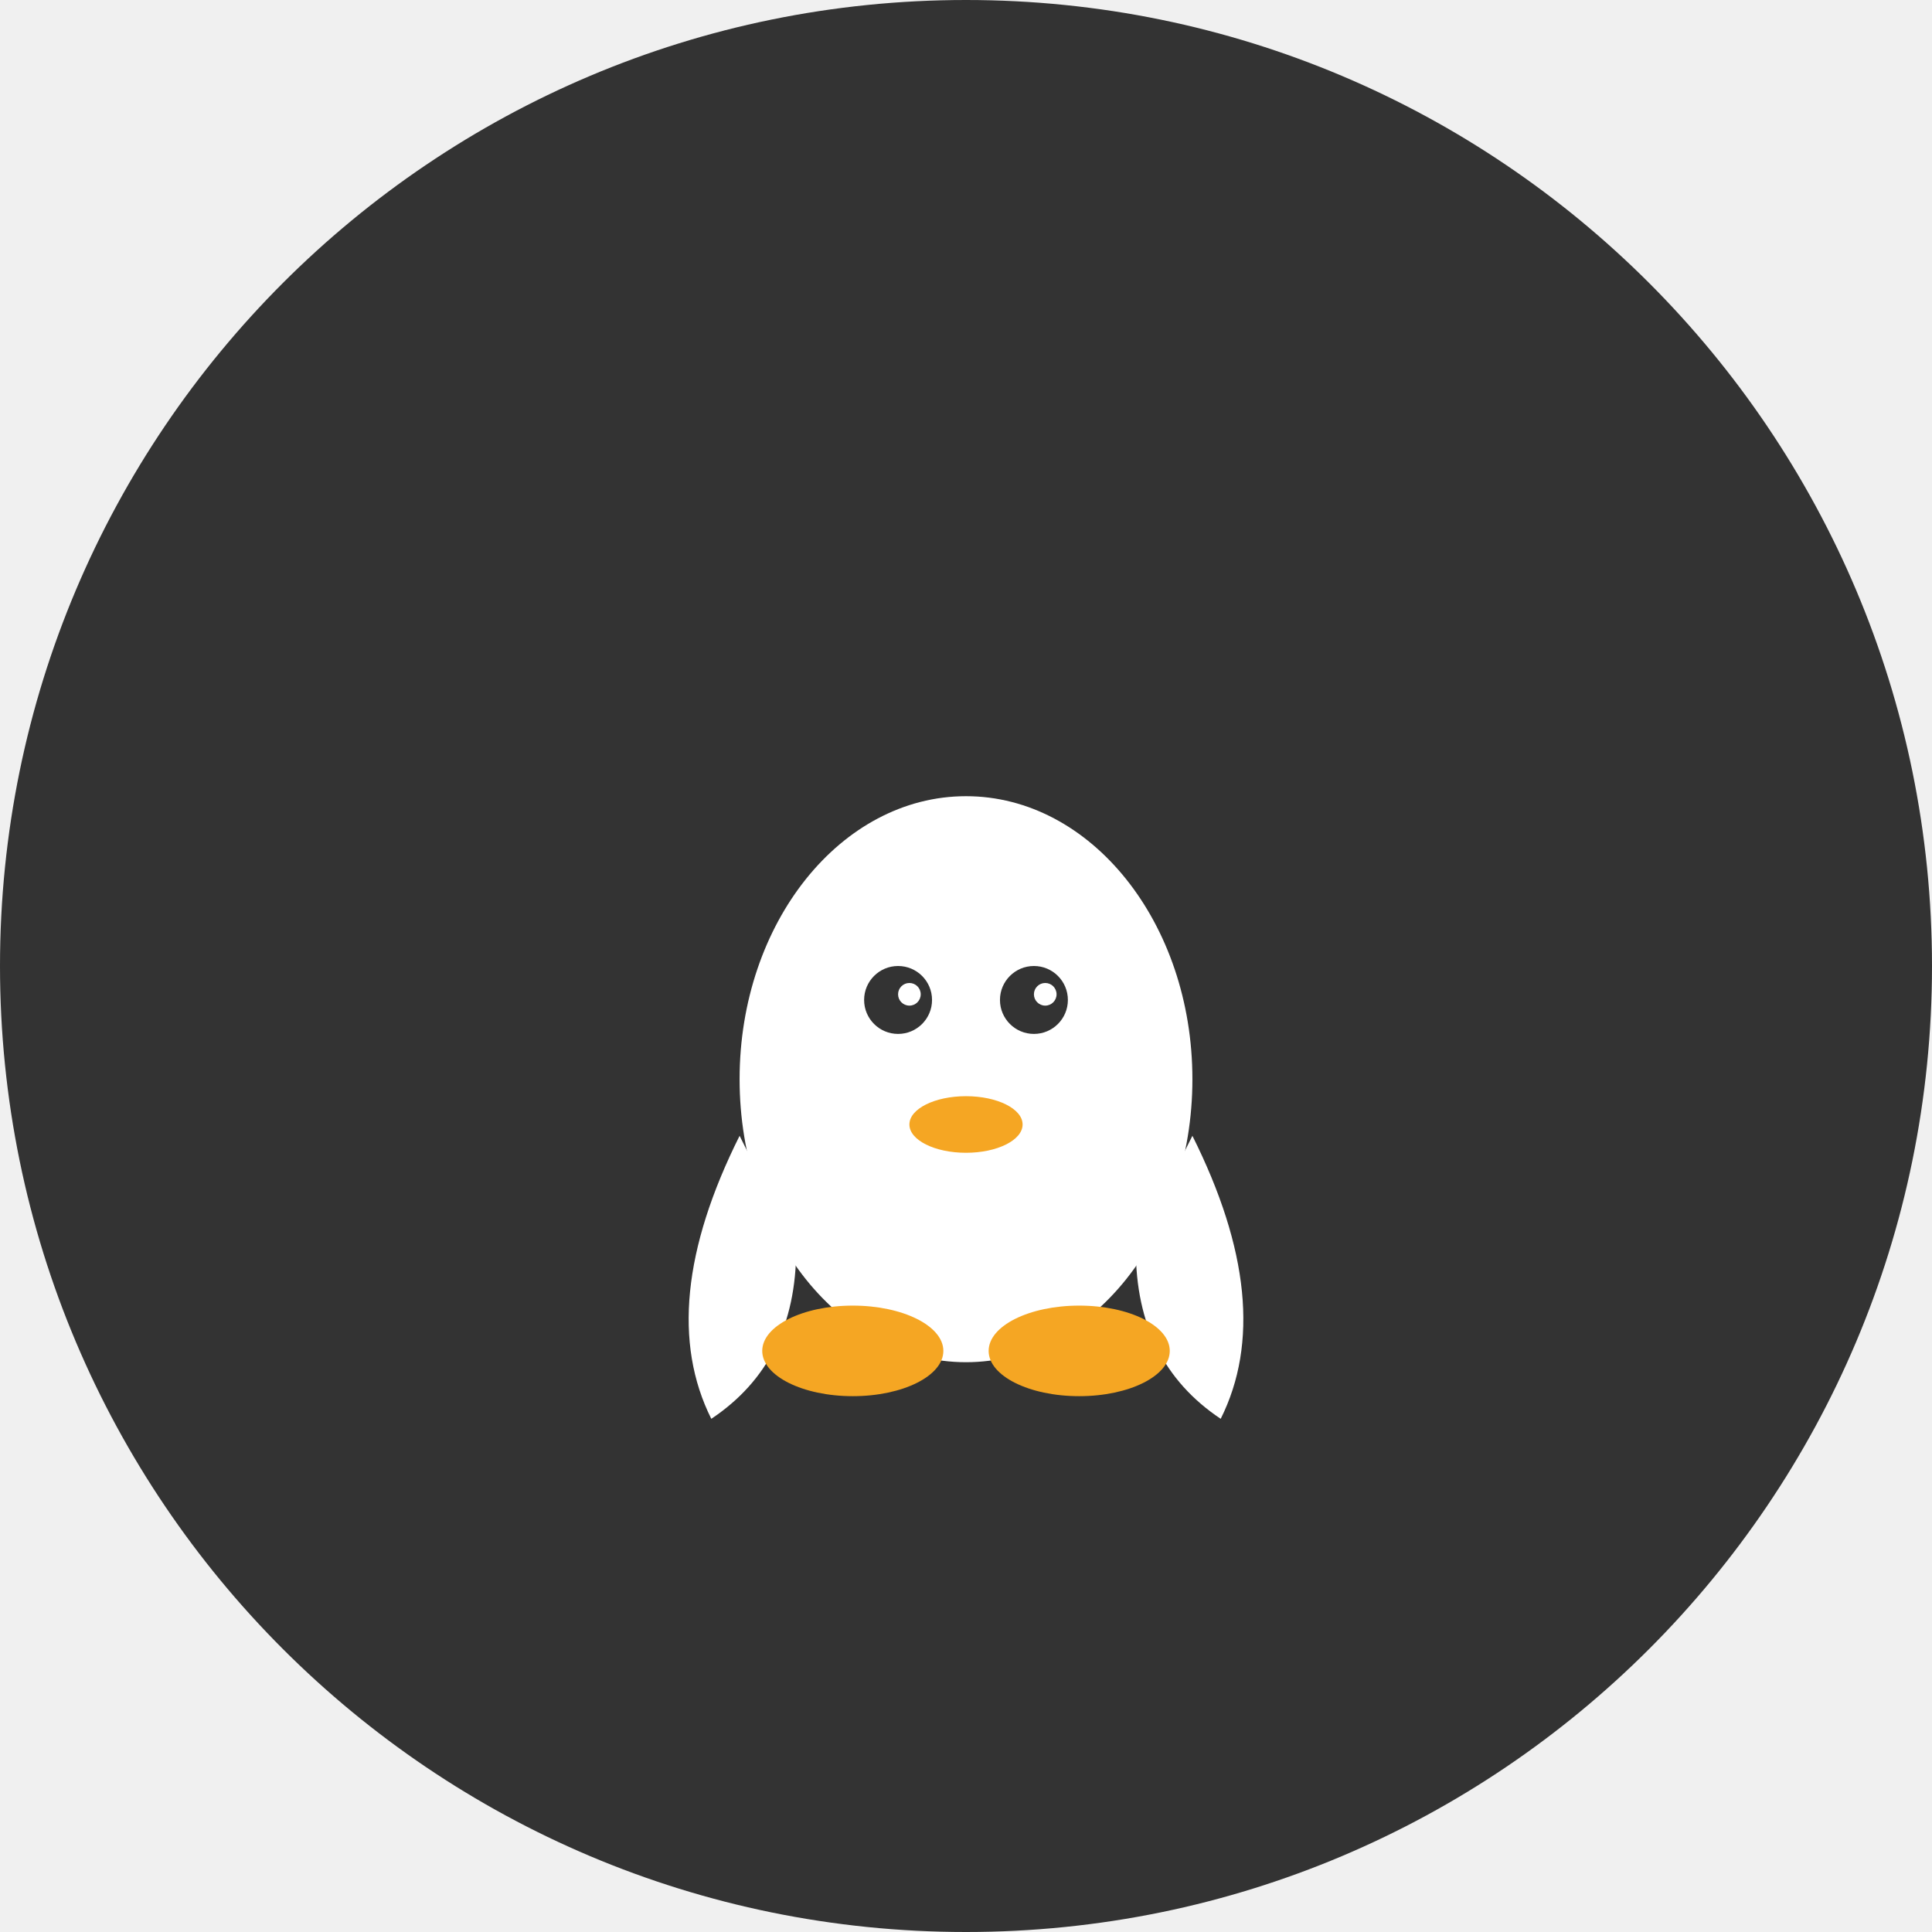
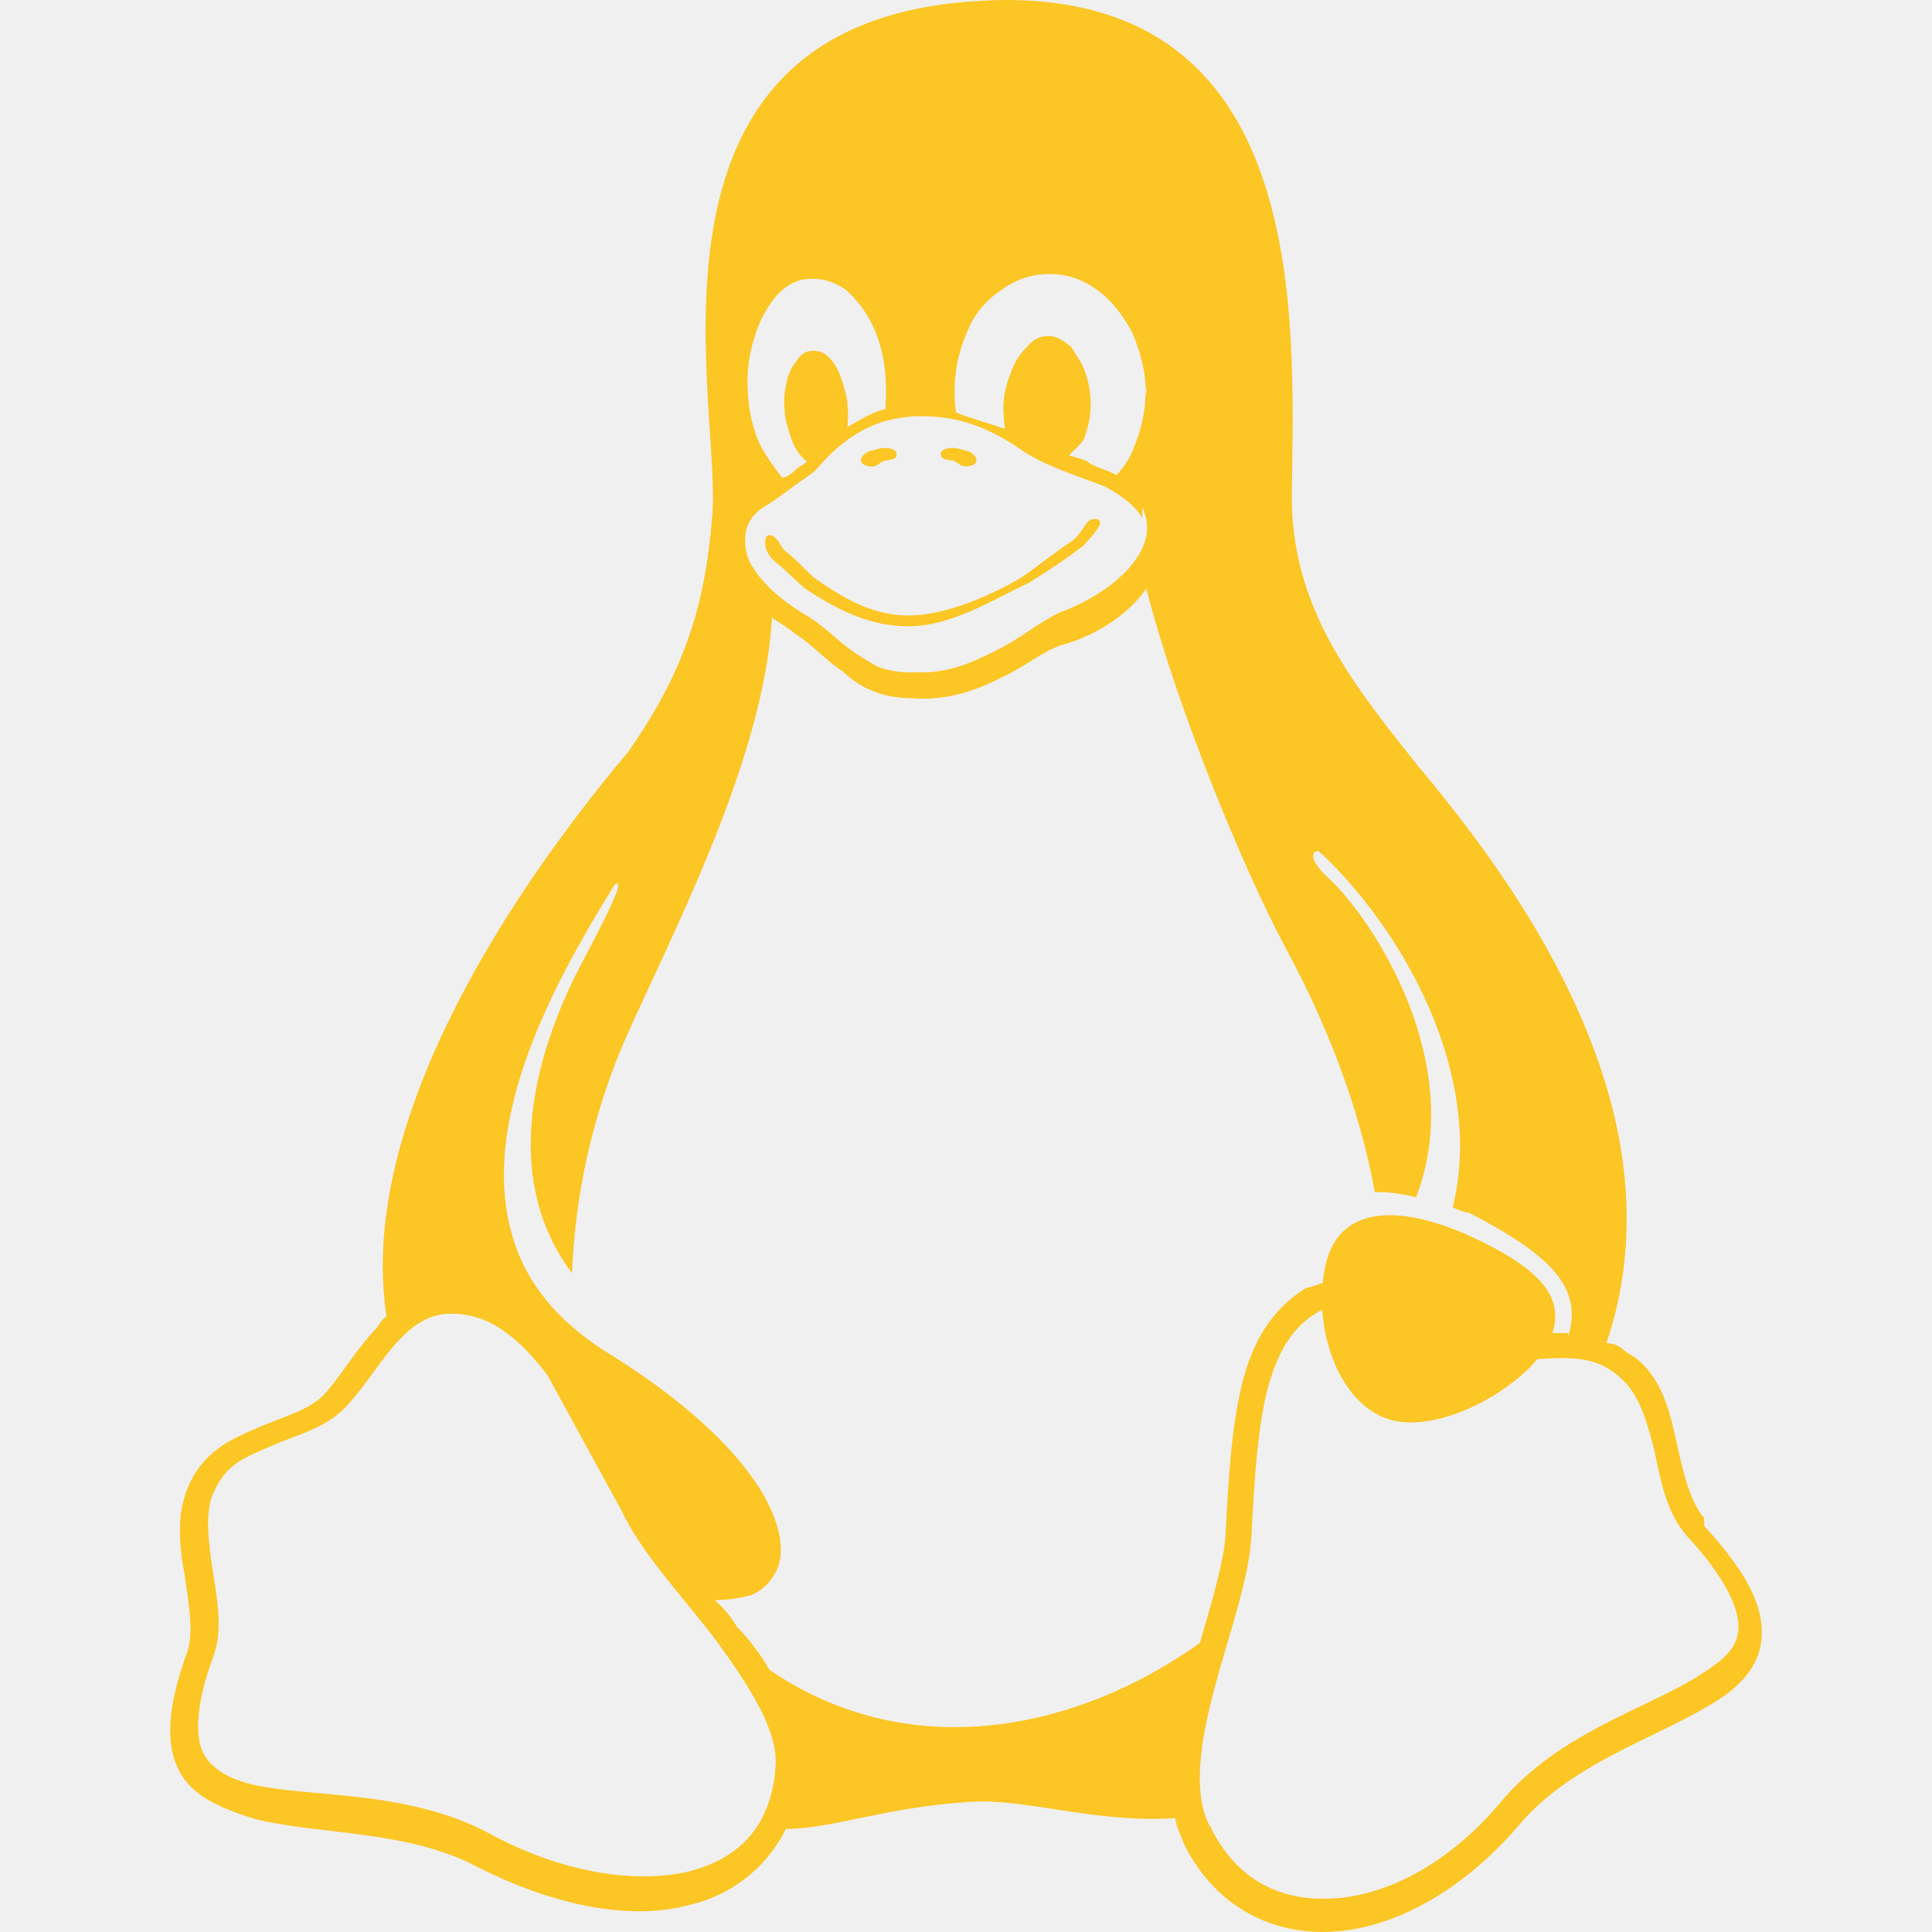
- <svg xmlns="http://www.w3.org/2000/svg" viewBox="0 0 256 256">
-   <circle cx="128" cy="128" r="128" fill="#333" />
-   <g transform="translate(128,128) scale(0.75)" fill="#fff">
-     <ellipse cx="0" cy="20" rx="40" ry="50" />
-     <circle cx="-12" cy="6" r="6" fill="#333" />
-     <circle cx="12" cy="6" r="6" fill="#333" />
-     <circle cx="-10" cy="5" r="2" fill="#fff" />
-     <circle cx="14" cy="5" r="2" fill="#fff" />
-     <ellipse cx="0" cy="28" rx="10" ry="5" fill="#F5A623" />
-     <path d="M-40 30 Q-55 60 -45 80 Q-30 70 -30 50z" fill="#fff" />
-     <path d="M40 30 Q55 60 45 80 Q30 70 30 50z" fill="#fff" />
-     <ellipse cx="-20" cy="68" rx="16" ry="8" fill="#F5A623" />
-     <ellipse cx="20" cy="68" rx="16" ry="8" fill="#F5A623" />
-   </g>
+ <svg xmlns="http://www.w3.org/2000/svg" fill="#FCC624" role="img" viewBox="0 0 24 24">
+   <path d="M12.504 0c-.155 0-.315.008-.48.021-4.226.333-3.105 4.807-3.17 6.298-.076 1.092-.3 1.953-1.05 3.02-.885 1.051-2.127 2.75-2.716 4.521-.278.832-.41 1.684-.287 2.489a.424.424 0 00-.11.135c-.26.268-.45.6-.663.839-.199.199-.485.267-.797.4-.313.136-.658.269-.864.68-.09.189-.136.394-.132.602 0 .199.027.4.055.536.058.399.116.728.04.97-.249.68-.28 1.145-.106 1.484.174.334.535.47.94.601.81.2 1.91.135 2.774.6.926.466 1.866.67 2.616.47.526-.116.97-.464 1.208-.946.587-.003 1.23-.269 2.26-.334.699-.058 1.574.267 2.577.2.025.134.063.198.114.333l.003.003c.391.778 1.113 1.132 1.884 1.071.771-.06 1.592-.536 2.257-1.306.631-.765 1.683-1.084 2.378-1.503.348-.199.629-.469.649-.853.023-.4-.2-.811-.714-1.376v-.097l-.003-.003c-.17-.2-.25-.535-.338-.926-.085-.401-.182-.786-.492-1.046h-.003c-.059-.054-.123-.067-.188-.135a.357.357 0 00-.19-.064c.431-1.278.264-2.55-.173-3.694-.533-1.41-1.465-2.638-2.175-3.483-.796-1.005-1.576-1.957-1.56-3.368.026-2.152.236-6.133-3.544-6.139zm.529 3.405h.013c.213 0 .396.062.584.198.19.135.33.332.438.533.105.259.158.459.166.724 0-.02.006-.04.006-.06v.105a.086.086 0 01-.004-.021l-.004-.024a1.807 1.807 0 01-.15.706.953.953 0 01-.213.335.71.71 0 00-.088-.042c-.104-.045-.198-.064-.284-.133a1.312 1.312 0 00-.22-.066c.05-.06.146-.133.183-.198.053-.128.082-.264.088-.402v-.02a1.21 1.21 0 00-.061-.4c-.045-.134-.101-.2-.183-.333-.084-.066-.167-.132-.267-.132h-.016c-.093 0-.176.03-.262.132a.8.8 0 00-.205.334 1.18 1.18 0 00-.09.4v.019c.002.089.008.179.02.267-.193-.067-.438-.135-.607-.202a1.635 1.635 0 01-.018-.2v-.02a1.772 1.772 0 01.15-.768c.082-.22.232-.406.43-.533a.985.985 0 01.594-.2zm-2.962.059h.036c.142 0 .27.048.399.135.146.129.264.288.344.465.09.199.14.4.153.667v.004c.007.134.006.2-.002.266v.08c-.03.007-.056.018-.083.024-.152.055-.274.135-.393.2.012-.09.013-.18.003-.267v-.015c-.012-.133-.04-.2-.082-.333a.613.613 0 00-.166-.267.248.248 0 00-.183-.064h-.021c-.071.006-.13.04-.186.132a.552.552 0 00-.12.27.944.944 0 00-.023.33v.015c.012.135.037.2.08.334.046.134.098.2.166.268.01.009.02.018.034.024-.07.057-.117.07-.176.136a.304.304 0 01-.131.068 2.62 2.62 0 01-.275-.402 1.772 1.772 0 01-.155-.667 1.759 1.759 0 01.08-.668 1.43 1.43 0 01.283-.535c.128-.133.26-.2.418-.2zm1.37 1.706c.332 0 .733.065 1.216.399.293.2.523.269 1.052.468h.003c.255.136.405.266.478.399v-.131a.571.571 0 01.016.47c-.123.31-.516.643-1.063.842v.002c-.268.135-.501.333-.775.465-.276.135-.588.292-1.012.267a1.139 1.139 0 01-.448-.067 3.566 3.566 0 01-.322-.198c-.195-.135-.363-.332-.612-.465v-.005h-.005c-.4-.246-.616-.512-.686-.71-.07-.268-.005-.47.193-.6.224-.135.38-.271.483-.336.104-.074.143-.102.176-.131h.002v-.003c.169-.202.436-.47.839-.601.139-.036.294-.065.466-.065zm2.8 2.142c.358 1.417 1.196 3.475 1.735 4.473.286.534.855 1.659 1.102 3.024.156-.005.33.018.513.064.646-1.671-.546-3.467-1.089-3.966-.22-.2-.232-.335-.123-.335.59.534 1.365 1.572 1.646 2.757.13.535.16 1.104.021 1.67.067.028.135.06.205.067 1.032.534 1.413.938 1.23 1.537v-.043c-.06-.003-.12 0-.18 0h-.016c.151-.467-.182-.825-1.065-1.224-.915-.4-1.646-.336-1.77.465-.008.043-.013.066-.018.135-.068.023-.139.053-.209.064-.43.268-.662.669-.793 1.187-.13.533-.17 1.156-.205 1.869v.003c-.02.334-.17.838-.319 1.35-1.5 1.072-3.58 1.538-5.348.334a2.645 2.645 0 00-.402-.533 1.45 1.45 0 00-.275-.333c.182 0 .338-.03.465-.067a.615.615 0 00.314-.334c.108-.267 0-.697-.345-1.163-.345-.467-.931-.995-1.788-1.521-.63-.4-.986-.87-1.15-1.396-.165-.534-.143-1.085-.015-1.645.245-1.07.873-2.11 1.274-2.763.107-.065.037.135-.408.974-.396.751-1.14 2.497-.122 3.854a8.123 8.123 0 01.647-2.876c.564-1.278 1.743-3.504 1.836-5.268.048.036.217.135.289.202.218.133.38.333.59.465.21.201.477.335.876.335.039.003.075.006.11.006.412 0 .73-.134.997-.268.29-.134.52-.334.74-.4h.005c.467-.135.835-.402 1.044-.7zm2.185 8.958c.037.6.343 1.245.882 1.377.588.134 1.434-.333 1.791-.765l.211-.01c.315-.007.577.01.847.268l.003.003c.208.199.305.53.391.876.085.4.154.78.409 1.066.486.527.645.906.636 1.14l.003-.007v.018l-.003-.012c-.015.262-.185.396-.498.595-.63.401-1.746.712-2.457 1.57-.618.737-1.37 1.14-2.036 1.191-.664.053-1.237-.2-1.574-.898l-.005-.003c-.21-.4-.12-1.025.056-1.69.176-.668.428-1.344.463-1.897.037-.714.076-1.335.195-1.814.12-.465.308-.797.641-.984l.045-.022zm-10.814.049h.01c.053 0 .105.005.157.014.376.055.706.333 1.023.752l.91 1.664.003.003c.243.533.754 1.064 1.189 1.637.434.598.77 1.131.729 1.57v.006c-.057.744-.48 1.148-1.125 1.294-.645.135-1.52.002-2.395-.464-.968-.536-2.118-.469-2.857-.602-.369-.066-.61-.2-.723-.4-.11-.2-.113-.602.123-1.23v-.004l.002-.003c.117-.334.03-.752-.027-1.118-.055-.401-.083-.71.043-.94.16-.334.396-.4.69-.533.294-.135.64-.202.915-.47h.002v-.002c.256-.268.445-.601.668-.838.19-.201.38-.336.663-.336zm7.159-9.074c-.435.201-.945.535-1.488.535-.542 0-.97-.267-1.28-.466-.154-.134-.28-.268-.373-.335-.164-.134-.144-.333-.074-.333.109.016.129.134.199.2.096.066.215.2.36.333.292.2.68.467 1.167.467.485 0 1.053-.267 1.398-.466.195-.135.445-.334.648-.467.156-.136.149-.267.279-.267.128.016.034.134-.147.332a8.097 8.097 0 01-.69.468zm-1.082-1.583V5.64c-.006-.02.013-.042.029-.05.074-.043.18-.027.26.004.063 0 .16.067.15.135-.006.049-.085.066-.135.066-.055 0-.092-.043-.141-.068-.052-.018-.146-.008-.163-.065zm-.551 0c-.02.058-.113.049-.166.066-.047.025-.086.068-.14.068-.05 0-.13-.02-.136-.068-.01-.066.088-.133.15-.133.08-.031.184-.047.259-.005.019.009.036.03.03.05v.02h.003z" />
</svg>
